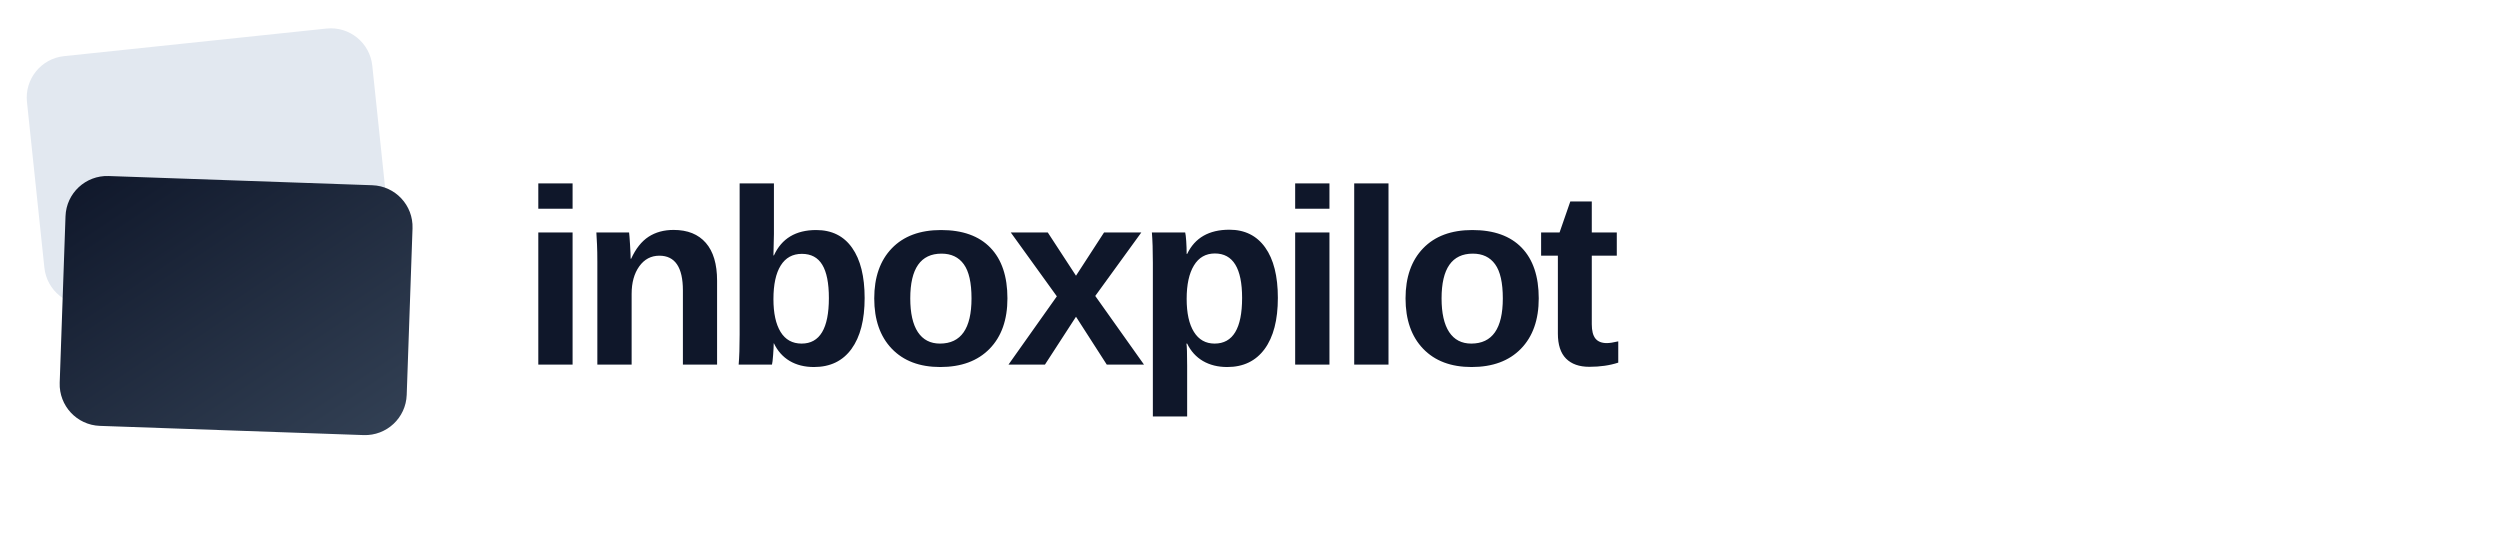
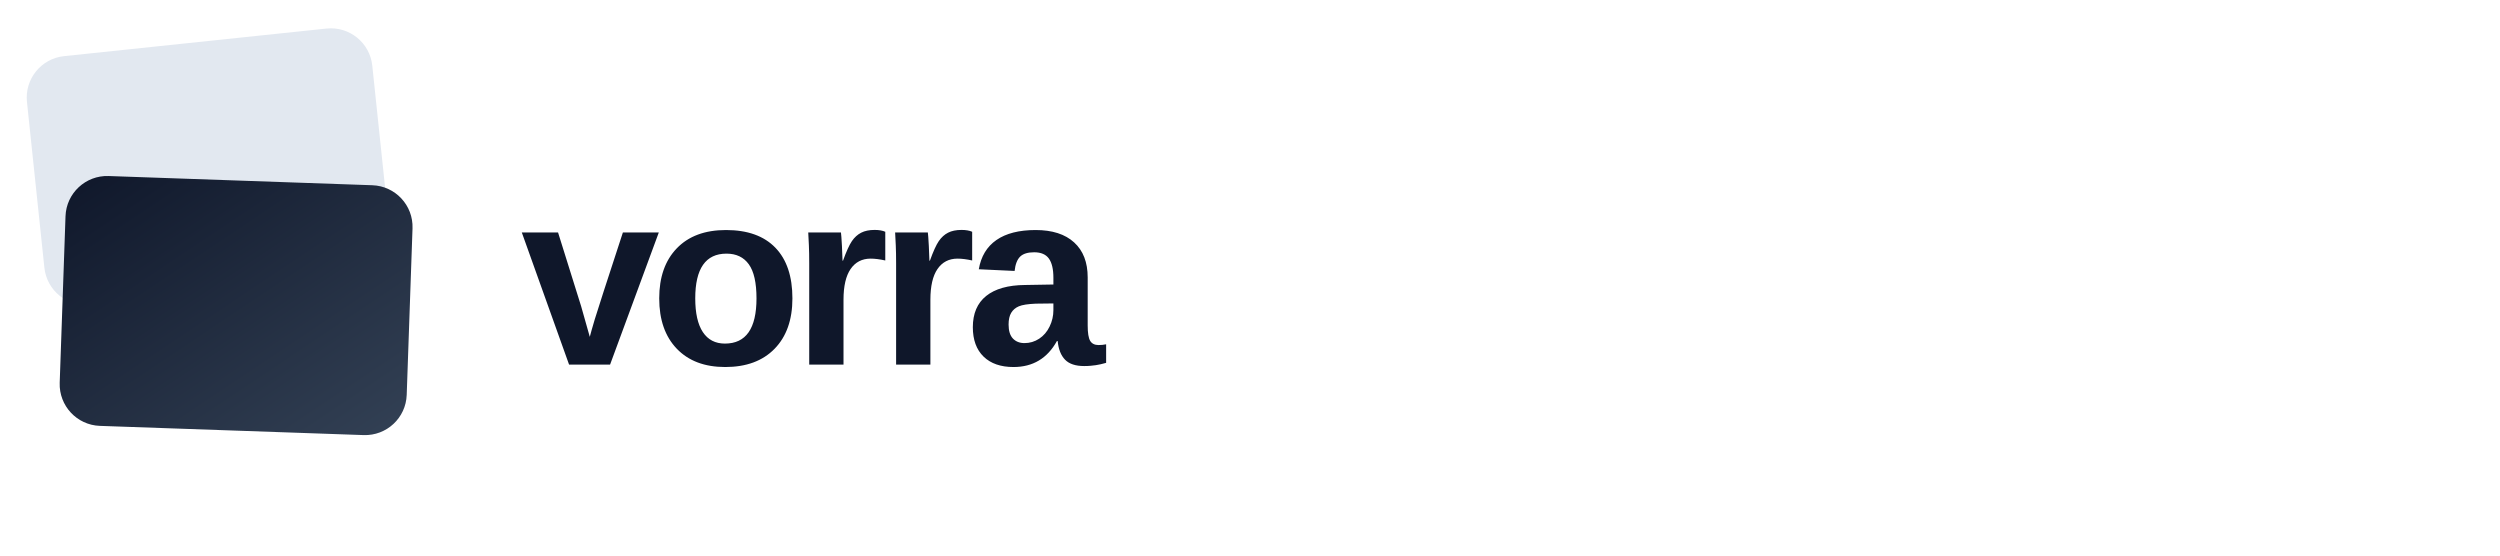
<svg xmlns="http://www.w3.org/2000/svg" viewBox="0 0 720 160" width="720" height="160">
  <defs>
    <linearGradient id="g" x1="0%" y1="0%" x2="100%" y2="100%">
      <stop offset="0%" stop-color="#0F172A" />
      <stop offset="100%" stop-color="#334155" />
    </linearGradient>
  </defs>
  <rect x="10" y="12" width="100" height="72" rx="12" fill="#E2E8F0" transform="rotate(-6,60,48)" />
  <rect x="18" y="52" width="100" height="72" rx="12" fill="url(#g)" transform="rotate(2,68,88)" />
-   <text x="150" y="105" font-family="system-ui,-apple-system,'Helvetica Neue',Arial,sans-serif" font-size="72" font-weight="800" letter-spacing="-3" fill="#0F172A">inboxpilot</text>
+   <text x="150" y="105" font-family="system-ui,-apple-system,'Helvetica Neue',Arial,sans-serif" font-size="72" font-weight="800" letter-spacing="-3" fill="#0F172A">vorra</text>
</svg>
